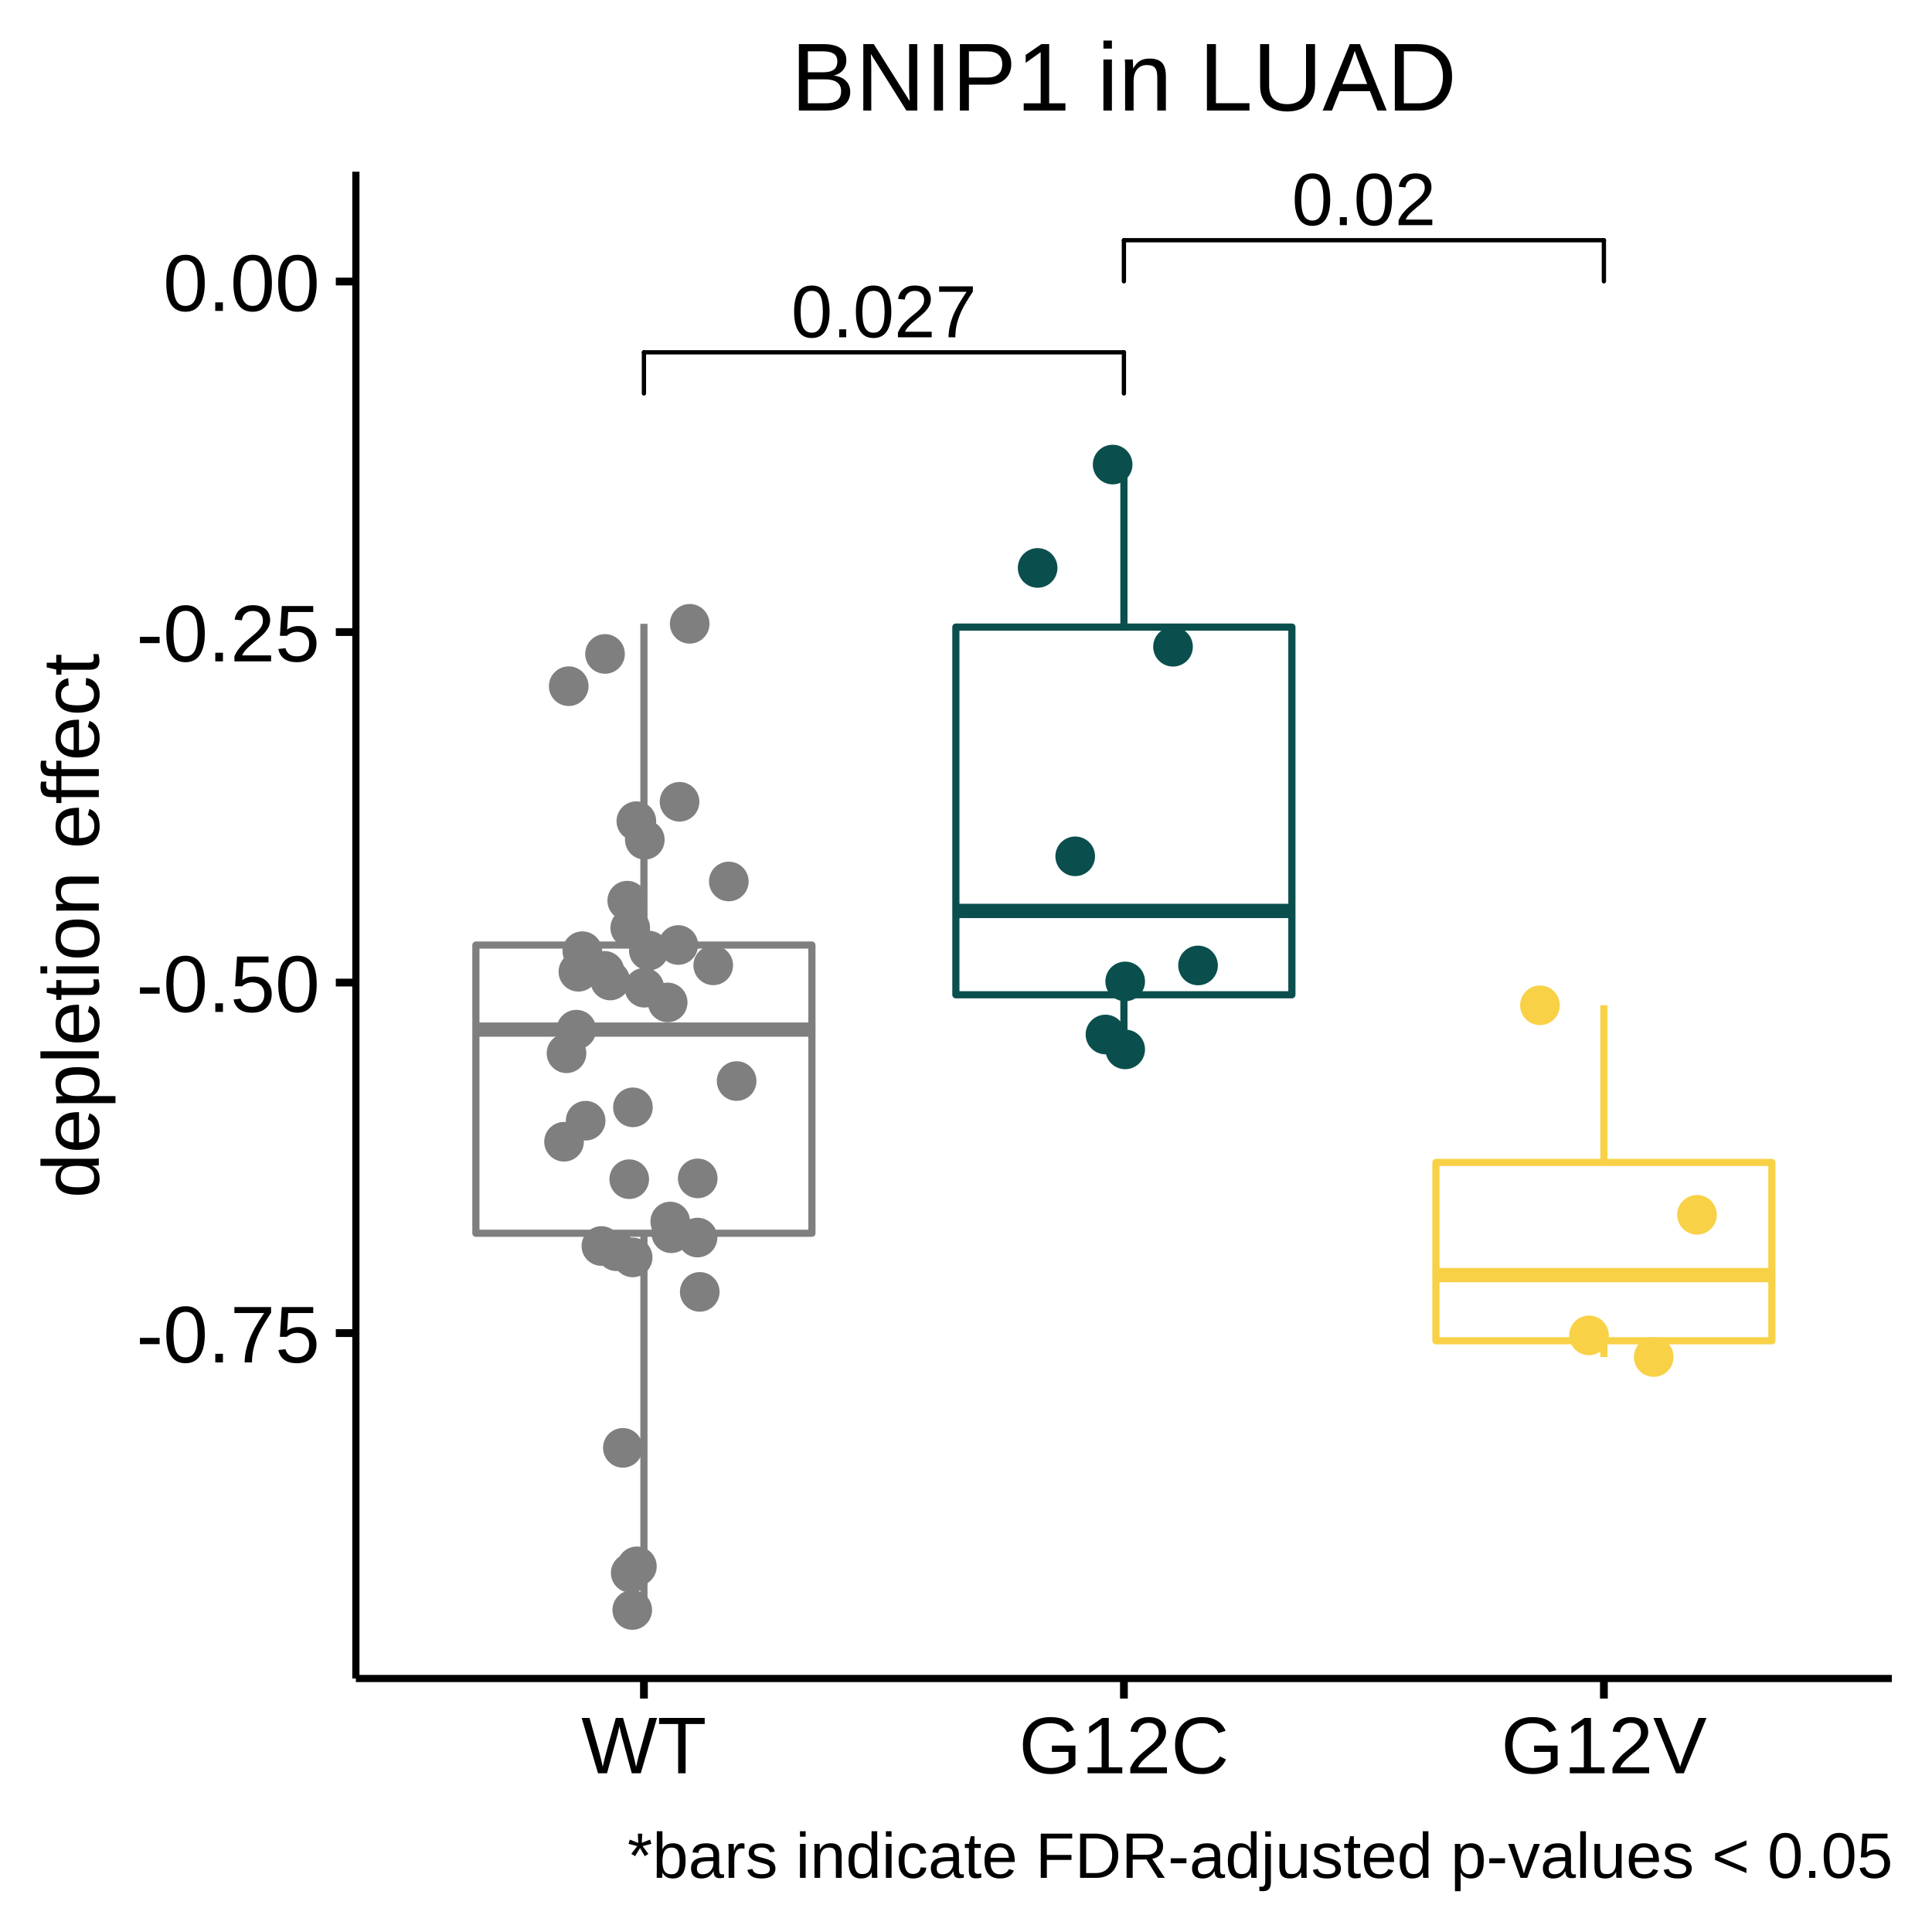
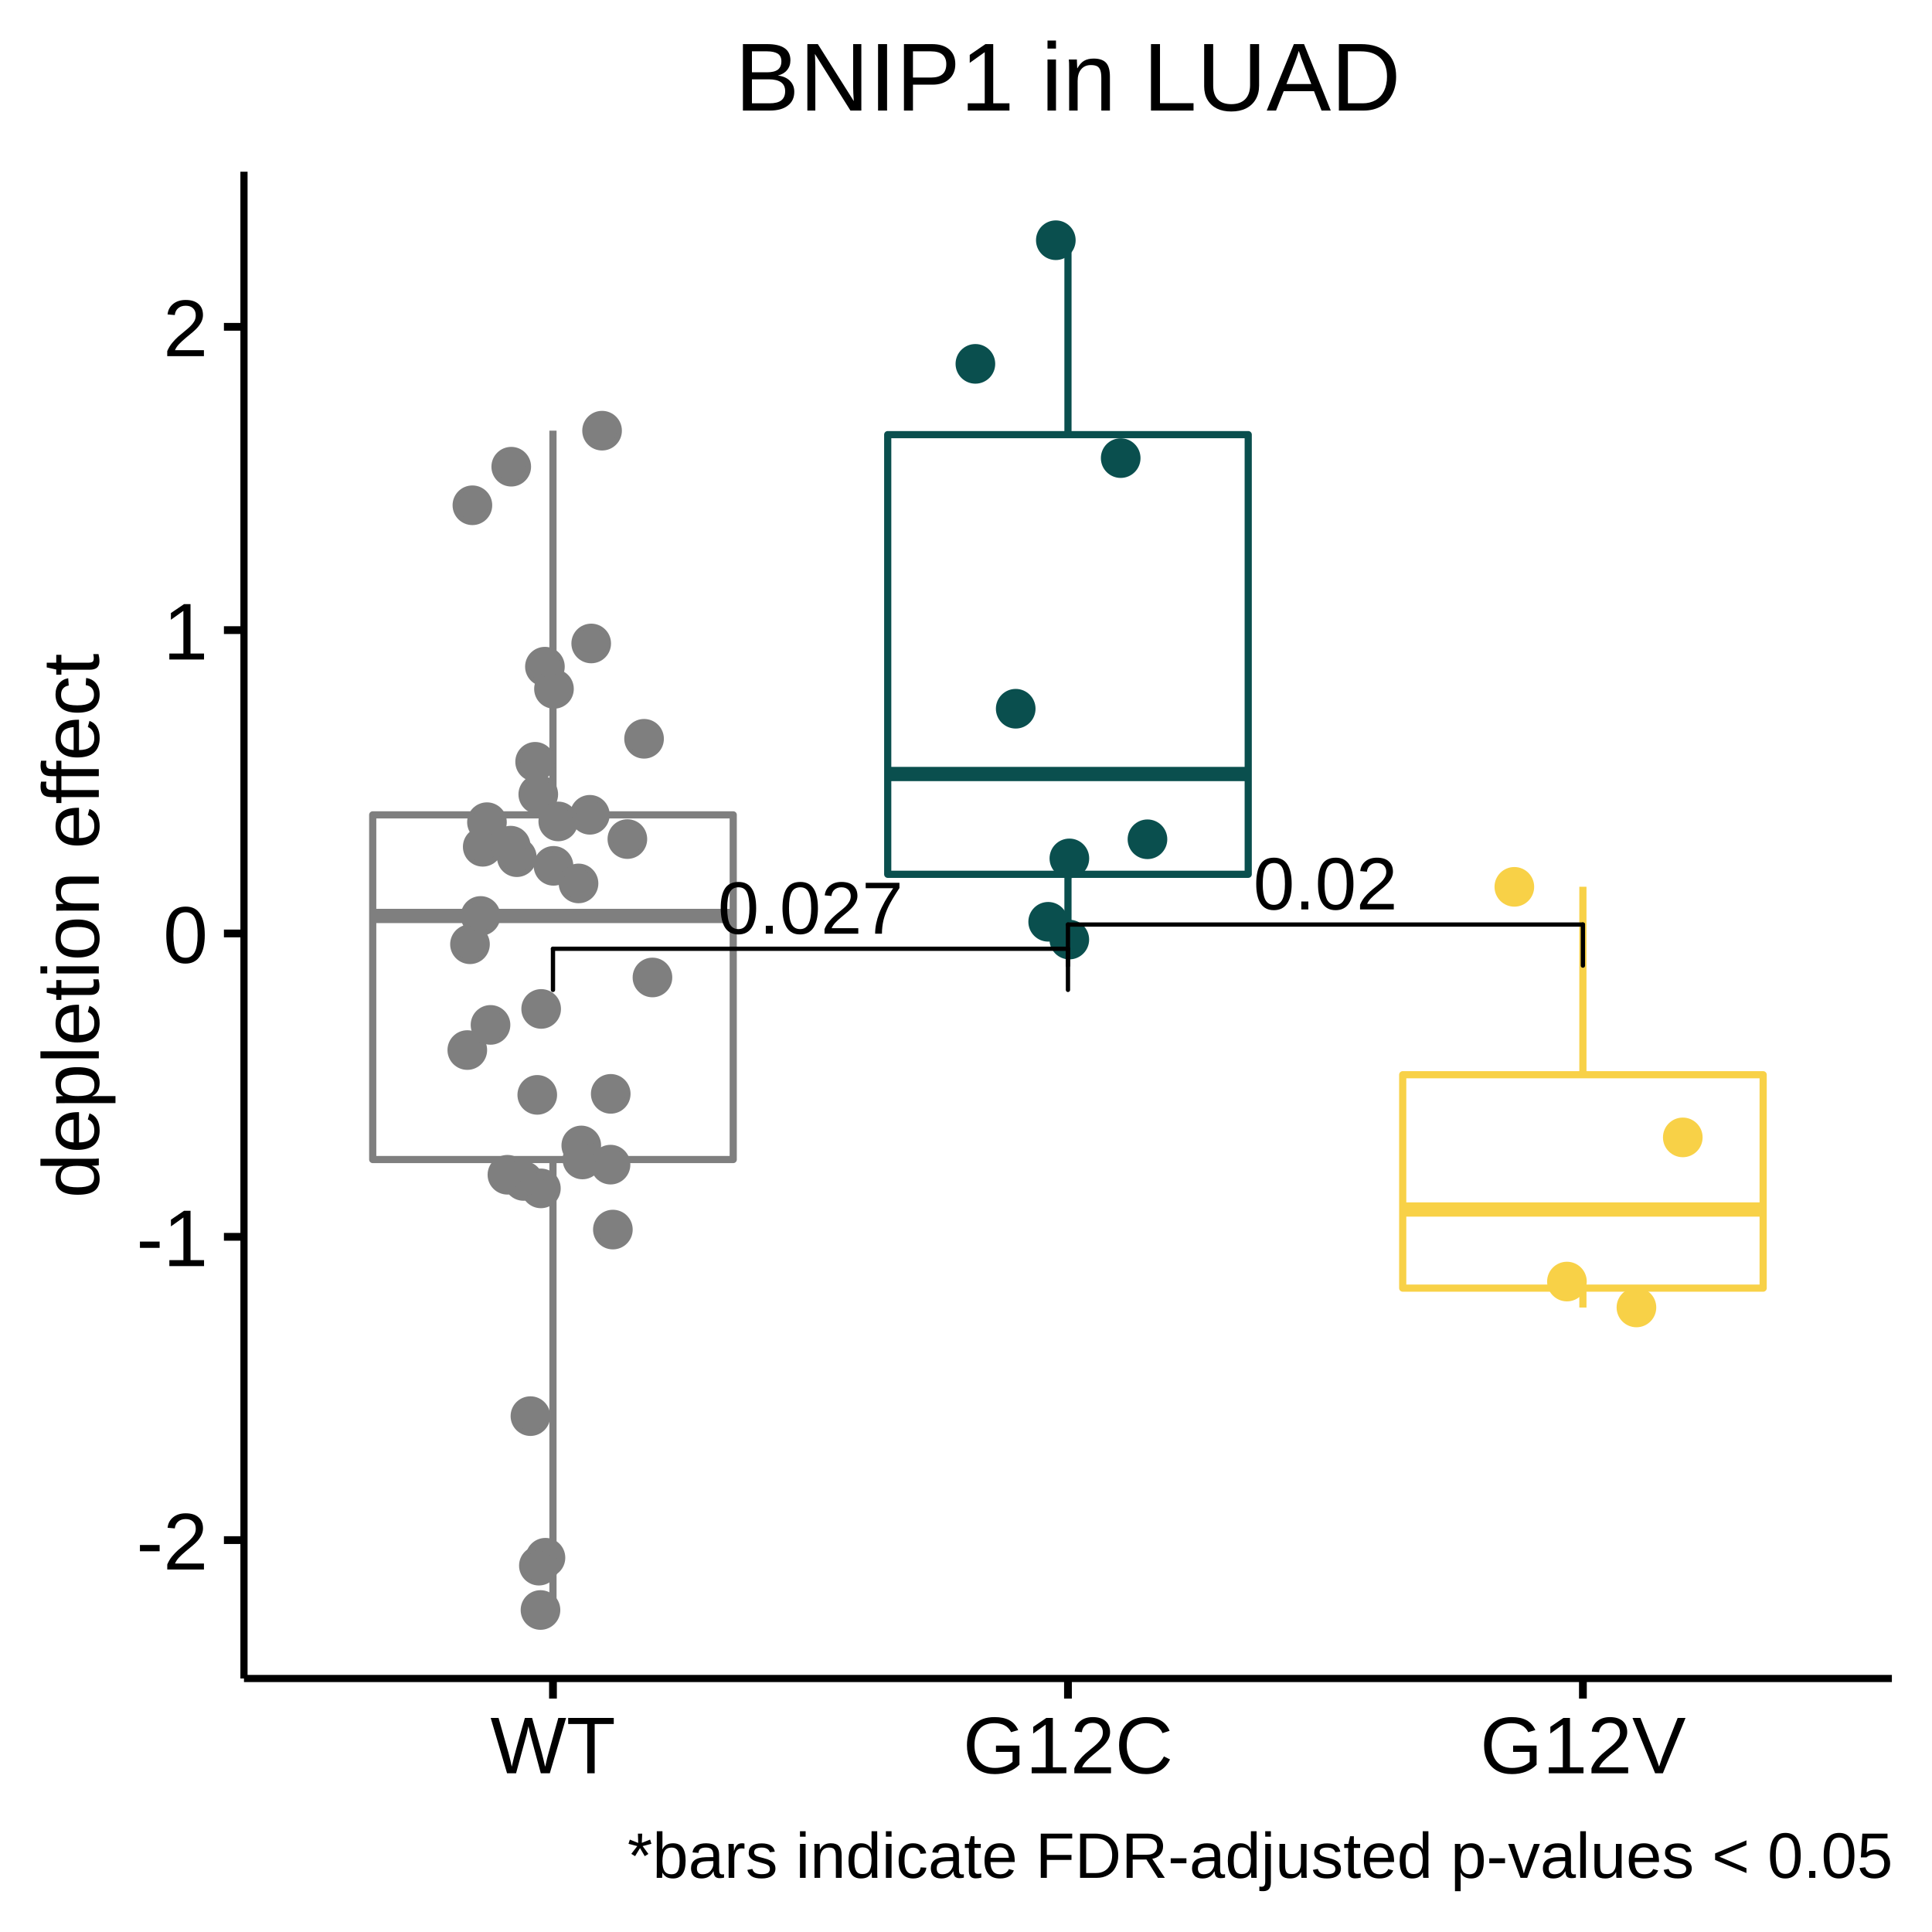
<svg xmlns="http://www.w3.org/2000/svg" viewBox="0 0 288.00 288.00">
  <defs>
    <style type="text/css">
    line, polyline, polygon, path, rect, circle {
      fill: none;
      stroke: #000000;
      stroke-linecap: round;
      stroke-linejoin: round;
      stroke-miterlimit: 10.00;
    }
  </style>
  </defs>
  <rect width="100%" height="100%" style="stroke: none; fill: #FFFFFF;" />
  <rect x="0.00" y="0.00" width="288.00" height="288.00" style="stroke-width: 1.16; stroke: #FFFFFF; fill: #FFFFFF;" />
  <defs>
-     <clipPath id="cpNTMuMDV8MjgyLjAyfDI1MC4yMXwyNS42MA==">
-       <rect x="53.05" y="25.60" width="228.97" height="224.62" />
+     <clipPath id="cpMzYuMzd8MjgyLjAyfDI1MC4yMXwyNS42MA==">
+       <rect x="36.37" y="25.60" width="245.65" height="224.62" />
    </clipPath>
  </defs>
-   <rect x="53.05" y="25.60" width="228.97" height="224.62" style="stroke-width: 1.16; stroke: none; fill: #FFFFFF;" clip-path="url(#cpNTMuMDV8MjgyLjAyfDI1MC4yMXwyNS42MA==)" />
-   <line x1="95.99" y1="140.88" x2="95.99" y2="92.99" style="stroke-width: 1.07; stroke: #7F7F7F; stroke-linecap: butt;" clip-path="url(#cpNTMuMDV8MjgyLjAyfDI1MC4yMXwyNS42MA==)" />
-   <line x1="95.99" y1="183.84" x2="95.99" y2="240.00" style="stroke-width: 1.07; stroke: #7F7F7F; stroke-linecap: butt;" clip-path="url(#cpNTMuMDV8MjgyLjAyfDI1MC4yMXwyNS42MA==)" />
-   <polygon points="70.94,140.88 70.94,183.84 121.03,183.84 121.03,140.88 70.94,140.88 " style="stroke-width: 1.07; stroke: #7F7F7F; fill: #FFFFFF;" clip-path="url(#cpNTMuMDV8MjgyLjAyfDI1MC4yMXwyNS42MA==)" />
-   <line x1="70.94" y1="153.48" x2="121.03" y2="153.48" style="stroke-width: 2.13; stroke: #7F7F7F; stroke-linecap: butt;" clip-path="url(#cpNTMuMDV8MjgyLjAyfDI1MC4yMXwyNS42MA==)" />
-   <line x1="167.54" y1="93.48" x2="167.54" y2="69.24" style="stroke-width: 1.07; stroke: #0A4F4E; stroke-linecap: butt;" clip-path="url(#cpNTMuMDV8MjgyLjAyfDI1MC4yMXwyNS42MA==)" />
-   <line x1="167.54" y1="148.29" x2="167.54" y2="156.44" style="stroke-width: 1.07; stroke: #0A4F4E; stroke-linecap: butt;" clip-path="url(#cpNTMuMDV8MjgyLjAyfDI1MC4yMXwyNS42MA==)" />
-   <polygon points="142.49,93.48 142.49,148.29 192.58,148.29 192.58,93.48 142.49,93.48 " style="stroke-width: 1.07; stroke: #0A4F4E; fill: #FFFFFF;" clip-path="url(#cpNTMuMDV8MjgyLjAyfDI1MC4yMXwyNS42MA==)" />
-   <line x1="142.49" y1="135.79" x2="192.58" y2="135.79" style="stroke-width: 2.13; stroke: #0A4F4E; stroke-linecap: butt;" clip-path="url(#cpNTMuMDV8MjgyLjAyfDI1MC4yMXwyNS42MA==)" />
-   <line x1="239.09" y1="173.28" x2="239.09" y2="149.85" style="stroke-width: 1.07; stroke: #F8D147; stroke-linecap: butt;" clip-path="url(#cpNTMuMDV8MjgyLjAyfDI1MC4yMXwyNS42MA==)" />
-   <line x1="239.09" y1="199.87" x2="239.09" y2="202.29" style="stroke-width: 1.07; stroke: #F8D147; stroke-linecap: butt;" clip-path="url(#cpNTMuMDV8MjgyLjAyfDI1MC4yMXwyNS42MA==)" />
-   <polygon points="214.05,173.28 214.05,199.87 264.13,199.87 264.13,173.28 214.05,173.28 " style="stroke-width: 1.07; stroke: #F8D147; fill: #FFFFFF;" clip-path="url(#cpNTMuMDV8MjgyLjAyfDI1MC4yMXwyNS42MA==)" />
-   <line x1="214.05" y1="190.08" x2="264.13" y2="190.08" style="stroke-width: 2.13; stroke: #F8D147; stroke-linecap: butt;" clip-path="url(#cpNTMuMDV8MjgyLjAyfDI1MC4yMXwyNS42MA==)" />
-   <circle cx="94.31" cy="187.44" r="1.95pt" style="stroke-width: 0.71; stroke: #7F7F7F; fill: #7F7F7F;" clip-path="url(#cpNTMuMDV8MjgyLjAyfDI1MC4yMXwyNS42MA==)" />
-   <circle cx="96.05" cy="147.24" r="1.95pt" style="stroke-width: 0.71; stroke: #7F7F7F; fill: #7F7F7F;" clip-path="url(#cpNTMuMDV8MjgyLjAyfDI1MC4yMXwyNS42MA==)" />
-   <circle cx="104.31" cy="192.58" r="1.95pt" style="stroke-width: 0.71; stroke: #7F7F7F; fill: #7F7F7F;" clip-path="url(#cpNTMuMDV8MjgyLjAyfDI1MC4yMXwyNS42MA==)" />
-   <circle cx="229.56" cy="149.86" r="1.95pt" style="stroke-width: 0.71; stroke: #F8D147; fill: #F8D147;" clip-path="url(#cpNTMuMDV8MjgyLjAyfDI1MC4yMXwyNS42MA==)" />
-   <circle cx="101.11" cy="140.87" r="1.95pt" style="stroke-width: 0.71; stroke: #7F7F7F; fill: #7F7F7F;" clip-path="url(#cpNTMuMDV8MjgyLjAyfDI1MC4yMXwyNS42MA==)" />
-   <circle cx="167.73" cy="146.30" r="1.95pt" style="stroke-width: 0.71; stroke: #0A4F4E; fill: #0A4F4E;" clip-path="url(#cpNTMuMDV8MjgyLjAyfDI1MC4yMXwyNS42MA==)" />
-   <circle cx="92.85" cy="215.83" r="1.95pt" style="stroke-width: 0.71; stroke: #7F7F7F; fill: #7F7F7F;" clip-path="url(#cpNTMuMDV8MjgyLjAyfDI1MC4yMXwyNS42MA==)" />
-   <circle cx="99.91" cy="182.09" r="1.95pt" style="stroke-width: 0.71; stroke: #7F7F7F; fill: #7F7F7F;" clip-path="url(#cpNTMuMDV8MjgyLjAyfDI1MC4yMXwyNS42MA==)" />
-   <circle cx="100.07" cy="183.84" r="1.95pt" style="stroke-width: 0.71; stroke: #7F7F7F; fill: #7F7F7F;" clip-path="url(#cpNTMuMDV8MjgyLjAyfDI1MC4yMXwyNS42MA==)" />
-   <circle cx="84.08" cy="170.20" r="1.95pt" style="stroke-width: 0.71; stroke: #7F7F7F; fill: #7F7F7F;" clip-path="url(#cpNTMuMDV8MjgyLjAyfDI1MC4yMXwyNS42MA==)" />
-   <circle cx="103.98" cy="184.48" r="1.95pt" style="stroke-width: 0.71; stroke: #7F7F7F; fill: #7F7F7F;" clip-path="url(#cpNTMuMDV8MjgyLjAyfDI1MC4yMXwyNS42MA==)" />
-   <circle cx="154.68" cy="84.66" r="1.95pt" style="stroke-width: 0.71; stroke: #0A4F4E; fill: #0A4F4E;" clip-path="url(#cpNTMuMDV8MjgyLjAyfDI1MC4yMXwyNS42MA==)" />
-   <circle cx="106.32" cy="143.90" r="1.95pt" style="stroke-width: 0.71; stroke: #7F7F7F; fill: #7F7F7F;" clip-path="url(#cpNTMuMDV8MjgyLjAyfDI1MC4yMXwyNS42MA==)" />
-   <circle cx="99.53" cy="149.43" r="1.95pt" style="stroke-width: 0.71; stroke: #7F7F7F; fill: #7F7F7F;" clip-path="url(#cpNTMuMDV8MjgyLjAyfDI1MC4yMXwyNS42MA==)" />
-   <circle cx="109.81" cy="161.15" r="1.95pt" style="stroke-width: 0.71; stroke: #7F7F7F; fill: #7F7F7F;" clip-path="url(#cpNTMuMDV8MjgyLjAyfDI1MC4yMXwyNS42MA==)" />
-   <circle cx="160.28" cy="127.65" r="1.95pt" style="stroke-width: 0.71; stroke: #0A4F4E; fill: #0A4F4E;" clip-path="url(#cpNTMuMDV8MjgyLjAyfDI1MC4yMXwyNS42MA==)" />
-   <circle cx="178.59" cy="143.92" r="1.95pt" style="stroke-width: 0.71; stroke: #0A4F4E; fill: #0A4F4E;" clip-path="url(#cpNTMuMDV8MjgyLjAyfDI1MC4yMXwyNS42MA==)" />
-   <circle cx="167.73" cy="156.43" r="1.95pt" style="stroke-width: 0.71; stroke: #0A4F4E; fill: #0A4F4E;" clip-path="url(#cpNTMuMDV8MjgyLjAyfDI1MC4yMXwyNS42MA==)" />
-   <circle cx="93.80" cy="175.78" r="1.95pt" style="stroke-width: 0.71; stroke: #7F7F7F; fill: #7F7F7F;" clip-path="url(#cpNTMuMDV8MjgyLjAyfDI1MC4yMXwyNS42MA==)" />
-   <circle cx="102.81" cy="92.99" r="1.95pt" style="stroke-width: 0.71; stroke: #7F7F7F; fill: #7F7F7F;" clip-path="url(#cpNTMuMDV8MjgyLjAyfDI1MC4yMXwyNS42MA==)" />
-   <circle cx="94.86" cy="122.41" r="1.95pt" style="stroke-width: 0.71; stroke: #7F7F7F; fill: #7F7F7F;" clip-path="url(#cpNTMuMDV8MjgyLjAyfDI1MC4yMXwyNS42MA==)" />
-   <circle cx="246.52" cy="202.29" r="1.95pt" style="stroke-width: 0.71; stroke: #F8D147; fill: #F8D147;" clip-path="url(#cpNTMuMDV8MjgyLjAyfDI1MC4yMXwyNS42MA==)" />
-   <circle cx="86.81" cy="141.79" r="1.95pt" style="stroke-width: 0.71; stroke: #7F7F7F; fill: #7F7F7F;" clip-path="url(#cpNTMuMDV8MjgyLjAyfDI1MC4yMXwyNS42MA==)" />
-   <circle cx="252.97" cy="181.09" r="1.95pt" style="stroke-width: 0.71; stroke: #F8D147; fill: #F8D147;" clip-path="url(#cpNTMuMDV8MjgyLjAyfDI1MC4yMXwyNS42MA==)" />
-   <circle cx="236.87" cy="199.06" r="1.95pt" style="stroke-width: 0.71; stroke: #F8D147; fill: #F8D147;" clip-path="url(#cpNTMuMDV8MjgyLjAyfDI1MC4yMXwyNS42MA==)" />
-   <circle cx="108.64" cy="131.40" r="1.95pt" style="stroke-width: 0.71; stroke: #7F7F7F; fill: #7F7F7F;" clip-path="url(#cpNTMuMDV8MjgyLjAyfDI1MC4yMXwyNS42MA==)" />
-   <circle cx="165.86" cy="69.25" r="1.95pt" style="stroke-width: 0.71; stroke: #0A4F4E; fill: #0A4F4E;" clip-path="url(#cpNTMuMDV8MjgyLjAyfDI1MC4yMXwyNS42MA==)" />
-   <circle cx="94.25" cy="240.00" r="1.95pt" style="stroke-width: 0.71; stroke: #7F7F7F; fill: #7F7F7F;" clip-path="url(#cpNTMuMDV8MjgyLjAyfDI1MC4yMXwyNS42MA==)" />
-   <circle cx="90.96" cy="146.16" r="1.95pt" style="stroke-width: 0.71; stroke: #7F7F7F; fill: #7F7F7F;" clip-path="url(#cpNTMuMDV8MjgyLjAyfDI1MC4yMXwyNS42MA==)" />
-   <circle cx="93.95" cy="138.32" r="1.95pt" style="stroke-width: 0.71; stroke: #7F7F7F; fill: #7F7F7F;" clip-path="url(#cpNTMuMDV8MjgyLjAyfDI1MC4yMXwyNS42MA==)" />
-   <circle cx="96.12" cy="125.18" r="1.95pt" style="stroke-width: 0.71; stroke: #7F7F7F; fill: #7F7F7F;" clip-path="url(#cpNTMuMDV8MjgyLjAyfDI1MC4yMXwyNS42MA==)" />
-   <circle cx="87.30" cy="167.06" r="1.95pt" style="stroke-width: 0.71; stroke: #7F7F7F; fill: #7F7F7F;" clip-path="url(#cpNTMuMDV8MjgyLjAyfDI1MC4yMXwyNS42MA==)" />
-   <circle cx="96.72" cy="141.70" r="1.95pt" style="stroke-width: 0.71; stroke: #7F7F7F; fill: #7F7F7F;" clip-path="url(#cpNTMuMDV8MjgyLjAyfDI1MC4yMXwyNS42MA==)" />
-   <circle cx="84.78" cy="102.29" r="1.95pt" style="stroke-width: 0.71; stroke: #7F7F7F; fill: #7F7F7F;" clip-path="url(#cpNTMuMDV8MjgyLjAyfDI1MC4yMXwyNS42MA==)" />
-   <circle cx="86.22" cy="144.86" r="1.95pt" style="stroke-width: 0.71; stroke: #7F7F7F; fill: #7F7F7F;" clip-path="url(#cpNTMuMDV8MjgyLjAyfDI1MC4yMXwyNS42MA==)" />
-   <circle cx="90.10" cy="144.72" r="1.95pt" style="stroke-width: 0.71; stroke: #7F7F7F; fill: #7F7F7F;" clip-path="url(#cpNTMuMDV8MjgyLjAyfDI1MC4yMXwyNS42MA==)" />
-   <circle cx="94.94" cy="233.49" r="1.95pt" style="stroke-width: 0.71; stroke: #7F7F7F; fill: #7F7F7F;" clip-path="url(#cpNTMuMDV8MjgyLjAyfDI1MC4yMXwyNS42MA==)" />
-   <circle cx="84.45" cy="157.01" r="1.95pt" style="stroke-width: 0.71; stroke: #7F7F7F; fill: #7F7F7F;" clip-path="url(#cpNTMuMDV8MjgyLjAyfDI1MC4yMXwyNS42MA==)" />
-   <circle cx="94.02" cy="234.47" r="1.95pt" style="stroke-width: 0.71; stroke: #7F7F7F; fill: #7F7F7F;" clip-path="url(#cpNTMuMDV8MjgyLjAyfDI1MC4yMXwyNS42MA==)" />
-   <circle cx="93.50" cy="134.26" r="1.95pt" style="stroke-width: 0.71; stroke: #7F7F7F; fill: #7F7F7F;" clip-path="url(#cpNTMuMDV8MjgyLjAyfDI1MC4yMXwyNS42MA==)" />
-   <circle cx="164.79" cy="154.21" r="1.95pt" style="stroke-width: 0.71; stroke: #0A4F4E; fill: #0A4F4E;" clip-path="url(#cpNTMuMDV8MjgyLjAyfDI1MC4yMXwyNS42MA==)" />
-   <circle cx="90.19" cy="97.48" r="1.95pt" style="stroke-width: 0.71; stroke: #7F7F7F; fill: #7F7F7F;" clip-path="url(#cpNTMuMDV8MjgyLjAyfDI1MC4yMXwyNS42MA==)" />
-   <circle cx="104.01" cy="175.66" r="1.95pt" style="stroke-width: 0.71; stroke: #7F7F7F; fill: #7F7F7F;" clip-path="url(#cpNTMuMDV8MjgyLjAyfDI1MC4yMXwyNS42MA==)" />
-   <circle cx="91.89" cy="186.52" r="1.95pt" style="stroke-width: 0.71; stroke: #7F7F7F; fill: #7F7F7F;" clip-path="url(#cpNTMuMDV8MjgyLjAyfDI1MC4yMXwyNS42MA==)" />
-   <circle cx="174.86" cy="96.41" r="1.95pt" style="stroke-width: 0.71; stroke: #0A4F4E; fill: #0A4F4E;" clip-path="url(#cpNTMuMDV8MjgyLjAyfDI1MC4yMXwyNS42MA==)" />
-   <circle cx="101.30" cy="119.52" r="1.95pt" style="stroke-width: 0.71; stroke: #7F7F7F; fill: #7F7F7F;" clip-path="url(#cpNTMuMDV8MjgyLjAyfDI1MC4yMXwyNS42MA==)" />
-   <circle cx="85.92" cy="153.49" r="1.95pt" style="stroke-width: 0.71; stroke: #7F7F7F; fill: #7F7F7F;" clip-path="url(#cpNTMuMDV8MjgyLjAyfDI1MC4yMXwyNS42MA==)" />
-   <circle cx="89.65" cy="185.74" r="1.95pt" style="stroke-width: 0.71; stroke: #7F7F7F; fill: #7F7F7F;" clip-path="url(#cpNTMuMDV8MjgyLjAyfDI1MC4yMXwyNS42MA==)" />
-   <circle cx="94.35" cy="165.07" r="1.95pt" style="stroke-width: 0.71; stroke: #7F7F7F; fill: #7F7F7F;" clip-path="url(#cpNTMuMDV8MjgyLjAyfDI1MC4yMXwyNS42MA==)" />
-   <g clip-path="url(#cpNTMuMDV8MjgyLjAyfDI1MC4yMXwyNS42MA==)">
-     <text x="117.94" y="50.28" style="font-size: 11.04px; font-family: Arial;" textLength="27.64px" lengthAdjust="spacingAndGlyphs">0.027</text>
+   <rect x="36.37" y="25.60" width="245.65" height="224.62" style="stroke-width: 1.16; stroke: none; fill: #FFFFFF;" clip-path="url(#cpMzYuMzd8MjgyLjAyfDI1MC4yMXwyNS42MA==)" />
+   <line x1="82.43" y1="121.47" x2="82.43" y2="64.20" style="stroke-width: 1.07; stroke: #7F7F7F; stroke-linecap: butt;" clip-path="url(#cpMzYuMzd8MjgyLjAyfDI1MC4yMXwyNS42MA==)" />
+   <line x1="82.43" y1="172.85" x2="82.43" y2="239.99" style="stroke-width: 1.07; stroke: #7F7F7F; stroke-linecap: butt;" clip-path="url(#cpMzYuMzd8MjgyLjAyfDI1MC4yMXwyNS42MA==)" />
+   <polygon points="55.56,121.47 55.56,172.85 109.30,172.85 109.30,121.47 55.56,121.47 " style="stroke-width: 1.07; stroke: #7F7F7F; fill: #FFFFFF;" clip-path="url(#cpMzYuMzd8MjgyLjAyfDI1MC4yMXwyNS42MA==)" />
+   <line x1="55.56" y1="136.54" x2="109.30" y2="136.54" style="stroke-width: 2.13; stroke: #7F7F7F; stroke-linecap: butt;" clip-path="url(#cpMzYuMzd8MjgyLjAyfDI1MC4yMXwyNS42MA==)" />
+   <line x1="159.20" y1="64.79" x2="159.20" y2="35.81" style="stroke-width: 1.07; stroke: #0A4F4E; stroke-linecap: butt;" clip-path="url(#cpMzYuMzd8MjgyLjAyfDI1MC4yMXwyNS42MA==)" />
+   <line x1="159.20" y1="130.33" x2="159.20" y2="140.07" style="stroke-width: 1.07; stroke: #0A4F4E; stroke-linecap: butt;" clip-path="url(#cpMzYuMzd8MjgyLjAyfDI1MC4yMXwyNS42MA==)" />
+   <polygon points="132.33,64.79 132.33,130.33 186.07,130.33 186.07,64.79 132.33,64.79 " style="stroke-width: 1.07; stroke: #0A4F4E; fill: #FFFFFF;" clip-path="url(#cpMzYuMzd8MjgyLjAyfDI1MC4yMXwyNS42MA==)" />
+   <line x1="132.33" y1="115.38" x2="186.07" y2="115.38" style="stroke-width: 2.13; stroke: #0A4F4E; stroke-linecap: butt;" clip-path="url(#cpMzYuMzd8MjgyLjAyfDI1MC4yMXwyNS42MA==)" />
+   <line x1="235.96" y1="160.21" x2="235.96" y2="132.19" style="stroke-width: 1.07; stroke: #F8D147; stroke-linecap: butt;" clip-path="url(#cpMzYuMzd8MjgyLjAyfDI1MC4yMXwyNS42MA==)" />
+   <line x1="235.96" y1="192.02" x2="235.96" y2="194.91" style="stroke-width: 1.07; stroke: #F8D147; stroke-linecap: butt;" clip-path="url(#cpMzYuMzd8MjgyLjAyfDI1MC4yMXwyNS42MA==)" />
+   <polygon points="209.10,160.21 209.10,192.02 262.83,192.02 262.83,160.21 209.10,160.21 " style="stroke-width: 1.07; stroke: #F8D147; fill: #FFFFFF;" clip-path="url(#cpMzYuMzd8MjgyLjAyfDI1MC4yMXwyNS42MA==)" />
+   <line x1="209.10" y1="180.30" x2="262.83" y2="180.30" style="stroke-width: 2.13; stroke: #F8D147; stroke-linecap: butt;" clip-path="url(#cpMzYuMzd8MjgyLjAyfDI1MC4yMXwyNS42MA==)" />
+   <circle cx="80.63" cy="177.15" r="1.95pt" style="stroke-width: 0.71; stroke: #7F7F7F; fill: #7F7F7F;" clip-path="url(#cpMzYuMzd8MjgyLjAyfDI1MC4yMXwyNS42MA==)" />
+   <circle cx="82.51" cy="129.07" r="1.95pt" style="stroke-width: 0.71; stroke: #7F7F7F; fill: #7F7F7F;" clip-path="url(#cpMzYuMzd8MjgyLjAyfDI1MC4yMXwyNS42MA==)" />
+   <circle cx="91.36" cy="183.29" r="1.95pt" style="stroke-width: 0.71; stroke: #7F7F7F; fill: #7F7F7F;" clip-path="url(#cpMzYuMzd8MjgyLjAyfDI1MC4yMXwyNS42MA==)" />
+   <circle cx="225.74" cy="132.20" r="1.95pt" style="stroke-width: 0.71; stroke: #F8D147; fill: #F8D147;" clip-path="url(#cpMzYuMzd8MjgyLjAyfDI1MC4yMXwyNS42MA==)" />
+   <circle cx="87.93" cy="121.46" r="1.95pt" style="stroke-width: 0.71; stroke: #7F7F7F; fill: #7F7F7F;" clip-path="url(#cpMzYuMzd8MjgyLjAyfDI1MC4yMXwyNS42MA==)" />
+   <circle cx="159.41" cy="127.96" r="1.95pt" style="stroke-width: 0.71; stroke: #0A4F4E; fill: #0A4F4E;" clip-path="url(#cpMzYuMzd8MjgyLjAyfDI1MC4yMXwyNS42MA==)" />
+   <circle cx="79.07" cy="211.10" r="1.95pt" style="stroke-width: 0.71; stroke: #7F7F7F; fill: #7F7F7F;" clip-path="url(#cpMzYuMzd8MjgyLjAyfDI1MC4yMXwyNS42MA==)" />
+   <circle cx="86.65" cy="170.75" r="1.95pt" style="stroke-width: 0.71; stroke: #7F7F7F; fill: #7F7F7F;" clip-path="url(#cpMzYuMzd8MjgyLjAyfDI1MC4yMXwyNS42MA==)" />
+   <circle cx="86.82" cy="172.84" r="1.95pt" style="stroke-width: 0.71; stroke: #7F7F7F; fill: #7F7F7F;" clip-path="url(#cpMzYuMzd8MjgyLjAyfDI1MC4yMXwyNS42MA==)" />
+   <circle cx="69.66" cy="156.53" r="1.95pt" style="stroke-width: 0.71; stroke: #7F7F7F; fill: #7F7F7F;" clip-path="url(#cpMzYuMzd8MjgyLjAyfDI1MC4yMXwyNS42MA==)" />
+   <circle cx="91.01" cy="173.61" r="1.95pt" style="stroke-width: 0.71; stroke: #7F7F7F; fill: #7F7F7F;" clip-path="url(#cpMzYuMzd8MjgyLjAyfDI1MC4yMXwyNS42MA==)" />
+   <circle cx="145.40" cy="54.24" r="1.95pt" style="stroke-width: 0.71; stroke: #0A4F4E; fill: #0A4F4E;" clip-path="url(#cpMzYuMzd8MjgyLjAyfDI1MC4yMXwyNS42MA==)" />
+   <circle cx="93.52" cy="125.08" r="1.95pt" style="stroke-width: 0.71; stroke: #7F7F7F; fill: #7F7F7F;" clip-path="url(#cpMzYuMzd8MjgyLjAyfDI1MC4yMXwyNS42MA==)" />
+   <circle cx="86.24" cy="131.69" r="1.95pt" style="stroke-width: 0.71; stroke: #7F7F7F; fill: #7F7F7F;" clip-path="url(#cpMzYuMzd8MjgyLjAyfDI1MC4yMXwyNS42MA==)" />
+   <circle cx="97.26" cy="145.71" r="1.95pt" style="stroke-width: 0.71; stroke: #7F7F7F; fill: #7F7F7F;" clip-path="url(#cpMzYuMzd8MjgyLjAyfDI1MC4yMXwyNS42MA==)" />
+   <circle cx="151.41" cy="105.65" r="1.95pt" style="stroke-width: 0.71; stroke: #0A4F4E; fill: #0A4F4E;" clip-path="url(#cpMzYuMzd8MjgyLjAyfDI1MC4yMXwyNS42MA==)" />
+   <circle cx="171.05" cy="125.11" r="1.95pt" style="stroke-width: 0.71; stroke: #0A4F4E; fill: #0A4F4E;" clip-path="url(#cpMzYuMzd8MjgyLjAyfDI1MC4yMXwyNS42MA==)" />
+   <circle cx="159.40" cy="140.06" r="1.95pt" style="stroke-width: 0.71; stroke: #0A4F4E; fill: #0A4F4E;" clip-path="url(#cpMzYuMzd8MjgyLjAyfDI1MC4yMXwyNS42MA==)" />
+   <circle cx="80.09" cy="163.21" r="1.95pt" style="stroke-width: 0.71; stroke: #7F7F7F; fill: #7F7F7F;" clip-path="url(#cpMzYuMzd8MjgyLjAyfDI1MC4yMXwyNS42MA==)" />
+   <circle cx="89.75" cy="64.20" r="1.95pt" style="stroke-width: 0.71; stroke: #7F7F7F; fill: #7F7F7F;" clip-path="url(#cpMzYuMzd8MjgyLjAyfDI1MC4yMXwyNS42MA==)" />
+   <circle cx="81.23" cy="99.38" r="1.95pt" style="stroke-width: 0.71; stroke: #7F7F7F; fill: #7F7F7F;" clip-path="url(#cpMzYuMzd8MjgyLjAyfDI1MC4yMXwyNS42MA==)" />
+   <circle cx="243.94" cy="194.90" r="1.95pt" style="stroke-width: 0.71; stroke: #F8D147; fill: #F8D147;" clip-path="url(#cpMzYuMzd8MjgyLjAyfDI1MC4yMXwyNS42MA==)" />
+   <circle cx="72.59" cy="122.56" r="1.95pt" style="stroke-width: 0.71; stroke: #7F7F7F; fill: #7F7F7F;" clip-path="url(#cpMzYuMzd8MjgyLjAyfDI1MC4yMXwyNS42MA==)" />
+   <circle cx="250.85" cy="169.55" r="1.95pt" style="stroke-width: 0.71; stroke: #F8D147; fill: #F8D147;" clip-path="url(#cpMzYuMzd8MjgyLjAyfDI1MC4yMXwyNS42MA==)" />
+   <circle cx="233.58" cy="191.04" r="1.95pt" style="stroke-width: 0.71; stroke: #F8D147; fill: #F8D147;" clip-path="url(#cpMzYuMzd8MjgyLjAyfDI1MC4yMXwyNS42MA==)" />
+   <circle cx="96.01" cy="110.13" r="1.95pt" style="stroke-width: 0.71; stroke: #7F7F7F; fill: #7F7F7F;" clip-path="url(#cpMzYuMzd8MjgyLjAyfDI1MC4yMXwyNS42MA==)" />
+   <circle cx="157.39" cy="35.81" r="1.95pt" style="stroke-width: 0.71; stroke: #0A4F4E; fill: #0A4F4E;" clip-path="url(#cpMzYuMzd8MjgyLjAyfDI1MC4yMXwyNS42MA==)" />
+   <circle cx="80.57" cy="240.00" r="1.95pt" style="stroke-width: 0.71; stroke: #7F7F7F; fill: #7F7F7F;" clip-path="url(#cpMzYuMzd8MjgyLjAyfDI1MC4yMXwyNS42MA==)" />
+   <circle cx="77.04" cy="127.78" r="1.95pt" style="stroke-width: 0.71; stroke: #7F7F7F; fill: #7F7F7F;" clip-path="url(#cpMzYuMzd8MjgyLjAyfDI1MC4yMXwyNS42MA==)" />
+   <circle cx="80.24" cy="118.41" r="1.95pt" style="stroke-width: 0.71; stroke: #7F7F7F; fill: #7F7F7F;" clip-path="url(#cpMzYuMzd8MjgyLjAyfDI1MC4yMXwyNS42MA==)" />
+   <circle cx="82.58" cy="102.69" r="1.95pt" style="stroke-width: 0.71; stroke: #7F7F7F; fill: #7F7F7F;" clip-path="url(#cpMzYuMzd8MjgyLjAyfDI1MC4yMXwyNS42MA==)" />
+   <circle cx="73.12" cy="152.78" r="1.95pt" style="stroke-width: 0.71; stroke: #7F7F7F; fill: #7F7F7F;" clip-path="url(#cpMzYuMzd8MjgyLjAyfDI1MC4yMXwyNS42MA==)" />
+   <circle cx="83.22" cy="122.45" r="1.95pt" style="stroke-width: 0.71; stroke: #7F7F7F; fill: #7F7F7F;" clip-path="url(#cpMzYuMzd8MjgyLjAyfDI1MC4yMXwyNS42MA==)" />
+   <circle cx="70.42" cy="75.32" r="1.95pt" style="stroke-width: 0.71; stroke: #7F7F7F; fill: #7F7F7F;" clip-path="url(#cpMzYuMzd8MjgyLjAyfDI1MC4yMXwyNS42MA==)" />
+   <circle cx="71.96" cy="126.23" r="1.95pt" style="stroke-width: 0.71; stroke: #7F7F7F; fill: #7F7F7F;" clip-path="url(#cpMzYuMzd8MjgyLjAyfDI1MC4yMXwyNS42MA==)" />
+   <circle cx="76.12" cy="126.06" r="1.95pt" style="stroke-width: 0.71; stroke: #7F7F7F; fill: #7F7F7F;" clip-path="url(#cpMzYuMzd8MjgyLjAyfDI1MC4yMXwyNS42MA==)" />
+   <circle cx="81.31" cy="232.21" r="1.95pt" style="stroke-width: 0.71; stroke: #7F7F7F; fill: #7F7F7F;" clip-path="url(#cpMzYuMzd8MjgyLjAyfDI1MC4yMXwyNS42MA==)" />
+   <circle cx="70.06" cy="140.76" r="1.95pt" style="stroke-width: 0.71; stroke: #7F7F7F; fill: #7F7F7F;" clip-path="url(#cpMzYuMzd8MjgyLjAyfDI1MC4yMXwyNS42MA==)" />
+   <circle cx="80.33" cy="233.39" r="1.95pt" style="stroke-width: 0.71; stroke: #7F7F7F; fill: #7F7F7F;" clip-path="url(#cpMzYuMzd8MjgyLjAyfDI1MC4yMXwyNS42MA==)" />
+   <circle cx="79.77" cy="113.56" r="1.95pt" style="stroke-width: 0.71; stroke: #7F7F7F; fill: #7F7F7F;" clip-path="url(#cpMzYuMzd8MjgyLjAyfDI1MC4yMXwyNS42MA==)" />
+   <circle cx="156.25" cy="137.41" r="1.95pt" style="stroke-width: 0.71; stroke: #0A4F4E; fill: #0A4F4E;" clip-path="url(#cpMzYuMzd8MjgyLjAyfDI1MC4yMXwyNS42MA==)" />
+   <circle cx="76.21" cy="69.57" r="1.95pt" style="stroke-width: 0.71; stroke: #7F7F7F; fill: #7F7F7F;" clip-path="url(#cpMzYuMzd8MjgyLjAyfDI1MC4yMXwyNS42MA==)" />
+   <circle cx="91.04" cy="163.06" r="1.95pt" style="stroke-width: 0.71; stroke: #7F7F7F; fill: #7F7F7F;" clip-path="url(#cpMzYuMzd8MjgyLjAyfDI1MC4yMXwyNS42MA==)" />
+   <circle cx="78.04" cy="176.04" r="1.95pt" style="stroke-width: 0.71; stroke: #7F7F7F; fill: #7F7F7F;" clip-path="url(#cpMzYuMzd8MjgyLjAyfDI1MC4yMXwyNS42MA==)" />
+   <circle cx="167.06" cy="68.29" r="1.95pt" style="stroke-width: 0.71; stroke: #0A4F4E; fill: #0A4F4E;" clip-path="url(#cpMzYuMzd8MjgyLjAyfDI1MC4yMXwyNS42MA==)" />
+   <circle cx="88.13" cy="95.92" r="1.95pt" style="stroke-width: 0.71; stroke: #7F7F7F; fill: #7F7F7F;" clip-path="url(#cpMzYuMzd8MjgyLjAyfDI1MC4yMXwyNS42MA==)" />
+   <circle cx="71.64" cy="136.54" r="1.95pt" style="stroke-width: 0.71; stroke: #7F7F7F; fill: #7F7F7F;" clip-path="url(#cpMzYuMzd8MjgyLjAyfDI1MC4yMXwyNS42MA==)" />
+   <circle cx="75.64" cy="175.12" r="1.95pt" style="stroke-width: 0.71; stroke: #7F7F7F; fill: #7F7F7F;" clip-path="url(#cpMzYuMzd8MjgyLjAyfDI1MC4yMXwyNS42MA==)" />
+   <circle cx="80.67" cy="150.40" r="1.95pt" style="stroke-width: 0.71; stroke: #7F7F7F; fill: #7F7F7F;" clip-path="url(#cpMzYuMzd8MjgyLjAyfDI1MC4yMXwyNS42MA==)" />
+   <g clip-path="url(#cpMzYuMzd8MjgyLjAyfDI1MC4yMXwyNS42MA==)">
+     <text x="107.00" y="139.19" style="font-size: 11.04px; font-family: Arial;" textLength="27.64px" lengthAdjust="spacingAndGlyphs">0.027</text>
  </g>
-   <line x1="95.99" y1="58.65" x2="95.99" y2="52.52" style="stroke-width: 0.64;" clip-path="url(#cpNTMuMDV8MjgyLjAyfDI1MC4yMXwyNS42MA==)" />
-   <line x1="95.99" y1="52.52" x2="167.54" y2="52.52" style="stroke-width: 0.64;" clip-path="url(#cpNTMuMDV8MjgyLjAyfDI1MC4yMXwyNS42MA==)" />
-   <line x1="167.54" y1="52.52" x2="167.54" y2="58.65" style="stroke-width: 0.64;" clip-path="url(#cpNTMuMDV8MjgyLjAyfDI1MC4yMXwyNS42MA==)" />
-   <g clip-path="url(#cpNTMuMDV8MjgyLjAyfDI1MC4yMXwyNS42MA==)">
-     <text x="192.57" y="33.56" style="font-size: 11.04px; font-family: Arial;" textLength="21.50px" lengthAdjust="spacingAndGlyphs">0.02</text>
+   <line x1="82.43" y1="147.56" x2="82.43" y2="141.43" style="stroke-width: 0.64;" clip-path="url(#cpMzYuMzd8MjgyLjAyfDI1MC4yMXwyNS42MA==)" />
+   <line x1="82.43" y1="141.43" x2="159.20" y2="141.43" style="stroke-width: 0.64;" clip-path="url(#cpMzYuMzd8MjgyLjAyfDI1MC4yMXwyNS42MA==)" />
+   <line x1="159.20" y1="141.43" x2="159.20" y2="147.56" style="stroke-width: 0.64;" clip-path="url(#cpMzYuMzd8MjgyLjAyfDI1MC4yMXwyNS42MA==)" />
+   <g clip-path="url(#cpMzYuMzd8MjgyLjAyfDI1MC4yMXwyNS42MA==)">
+     <text x="186.83" y="135.57" style="font-size: 11.04px; font-family: Arial;" textLength="21.50px" lengthAdjust="spacingAndGlyphs">0.02</text>
  </g>
-   <line x1="167.54" y1="41.93" x2="167.54" y2="35.81" style="stroke-width: 0.64;" clip-path="url(#cpNTMuMDV8MjgyLjAyfDI1MC4yMXwyNS42MA==)" />
-   <line x1="167.54" y1="35.81" x2="239.09" y2="35.81" style="stroke-width: 0.64;" clip-path="url(#cpNTMuMDV8MjgyLjAyfDI1MC4yMXwyNS42MA==)" />
-   <line x1="239.09" y1="35.81" x2="239.09" y2="41.93" style="stroke-width: 0.64;" clip-path="url(#cpNTMuMDV8MjgyLjAyfDI1MC4yMXwyNS42MA==)" />
+   <line x1="159.20" y1="143.94" x2="159.20" y2="137.82" style="stroke-width: 0.64;" clip-path="url(#cpMzYuMzd8MjgyLjAyfDI1MC4yMXwyNS42MA==)" />
+   <line x1="159.20" y1="137.82" x2="235.96" y2="137.82" style="stroke-width: 0.64;" clip-path="url(#cpMzYuMzd8MjgyLjAyfDI1MC4yMXwyNS42MA==)" />
+   <line x1="235.96" y1="137.82" x2="235.96" y2="143.94" style="stroke-width: 0.64;" clip-path="url(#cpMzYuMzd8MjgyLjAyfDI1MC4yMXwyNS42MA==)" />
  <defs>
    <clipPath id="cpMC4wMHwyODguMDB8Mjg4LjAwfDAuMDA=">
      <rect x="0.00" y="0.00" width="288.00" height="288.00" />
    </clipPath>
  </defs>
-   <polyline points="53.05,250.21 53.05,25.60 " style="stroke-width: 1.07; stroke-linecap: butt;" clip-path="url(#cpMC4wMHwyODguMDB8Mjg4LjAwfDAuMDA=)" />
+   <polyline points="36.37,250.21 36.37,25.60 " style="stroke-width: 1.07; stroke-linecap: butt;" clip-path="url(#cpMC4wMHwyODguMDB8Mjg4LjAwfDAuMDA=)" />
  <g clip-path="url(#cpMC4wMHwyODguMDB8Mjg4LjAwfDAuMDA=)">
-     <text x="20.33" y="203.09" style="font-size: 12.00px; font-family: arial;" textLength="27.35px" lengthAdjust="spacingAndGlyphs">-0.75</text>
+     <text x="20.33" y="233.96" style="font-size: 12.00px; font-family: arial;" textLength="10.67px" lengthAdjust="spacingAndGlyphs">-2</text>
  </g>
  <g clip-path="url(#cpMC4wMHwyODguMDB8Mjg4LjAwfDAuMDA=)">
-     <text x="20.33" y="150.84" style="font-size: 12.00px; font-family: arial;" textLength="27.35px" lengthAdjust="spacingAndGlyphs">-0.50</text>
+     <text x="20.33" y="188.74" style="font-size: 12.00px; font-family: arial;" textLength="10.67px" lengthAdjust="spacingAndGlyphs">-1</text>
  </g>
  <g clip-path="url(#cpMC4wMHwyODguMDB8Mjg4LjAwfDAuMDA=)">
-     <text x="20.33" y="98.59" style="font-size: 12.00px; font-family: arial;" textLength="27.35px" lengthAdjust="spacingAndGlyphs">-0.25</text>
+     <text x="24.32" y="143.52" style="font-size: 12.00px; font-family: arial;" textLength="6.67px" lengthAdjust="spacingAndGlyphs">0</text>
  </g>
  <g clip-path="url(#cpMC4wMHwyODguMDB8Mjg4LjAwfDAuMDA=)">
-     <text x="24.32" y="46.35" style="font-size: 12.00px; font-family: arial;" textLength="23.35px" lengthAdjust="spacingAndGlyphs">0.00</text>
-   </g>
-   <polyline points="50.06,198.72 53.05,198.72 " style="stroke-width: 1.16; stroke-linecap: butt;" clip-path="url(#cpMC4wMHwyODguMDB8Mjg4LjAwfDAuMDA=)" />
-   <polyline points="50.06,146.47 53.05,146.47 " style="stroke-width: 1.16; stroke-linecap: butt;" clip-path="url(#cpMC4wMHwyODguMDB8Mjg4LjAwfDAuMDA=)" />
-   <polyline points="50.06,94.22 53.05,94.22 " style="stroke-width: 1.16; stroke-linecap: butt;" clip-path="url(#cpMC4wMHwyODguMDB8Mjg4LjAwfDAuMDA=)" />
-   <polyline points="50.06,41.97 53.05,41.97 " style="stroke-width: 1.16; stroke-linecap: butt;" clip-path="url(#cpMC4wMHwyODguMDB8Mjg4LjAwfDAuMDA=)" />
-   <polyline points="53.05,250.21 282.02,250.21 " style="stroke-width: 1.07; stroke-linecap: butt;" clip-path="url(#cpMC4wMHwyODguMDB8Mjg4LjAwfDAuMDA=)" />
-   <polyline points="95.99,253.20 95.99,250.21 " style="stroke-width: 1.16; stroke-linecap: butt;" clip-path="url(#cpMC4wMHwyODguMDB8Mjg4LjAwfDAuMDA=)" />
-   <polyline points="167.54,253.20 167.54,250.21 " style="stroke-width: 1.16; stroke-linecap: butt;" clip-path="url(#cpMC4wMHwyODguMDB8Mjg4LjAwfDAuMDA=)" />
-   <polyline points="239.09,253.20 239.09,250.21 " style="stroke-width: 1.16; stroke-linecap: butt;" clip-path="url(#cpMC4wMHwyODguMDB8Mjg4LjAwfDAuMDA=)" />
-   <g clip-path="url(#cpMC4wMHwyODguMDB8Mjg4LjAwfDAuMDA=)">
-     <text x="86.66" y="264.34" style="font-size: 12.00px; font-family: arial;" textLength="18.66px" lengthAdjust="spacingAndGlyphs">WT</text>
+     <text x="24.32" y="98.31" style="font-size: 12.00px; font-family: arial;" textLength="6.67px" lengthAdjust="spacingAndGlyphs">1</text>
  </g>
  <g clip-path="url(#cpMC4wMHwyODguMDB8Mjg4LjAwfDAuMDA=)">
-     <text x="151.87" y="264.34" style="font-size: 12.00px; font-family: arial;" textLength="31.34px" lengthAdjust="spacingAndGlyphs">G12C</text>
+     <text x="24.32" y="53.09" style="font-size: 12.00px; font-family: arial;" textLength="6.67px" lengthAdjust="spacingAndGlyphs">2</text>
+   </g>
+   <polyline points="33.38,229.58 36.37,229.58 " style="stroke-width: 1.16; stroke-linecap: butt;" clip-path="url(#cpMC4wMHwyODguMDB8Mjg4LjAwfDAuMDA=)" />
+   <polyline points="33.38,184.37 36.37,184.37 " style="stroke-width: 1.16; stroke-linecap: butt;" clip-path="url(#cpMC4wMHwyODguMDB8Mjg4LjAwfDAuMDA=)" />
+   <polyline points="33.38,139.15 36.37,139.15 " style="stroke-width: 1.16; stroke-linecap: butt;" clip-path="url(#cpMC4wMHwyODguMDB8Mjg4LjAwfDAuMDA=)" />
+   <polyline points="33.38,93.93 36.37,93.93 " style="stroke-width: 1.16; stroke-linecap: butt;" clip-path="url(#cpMC4wMHwyODguMDB8Mjg4LjAwfDAuMDA=)" />
+   <polyline points="33.38,48.72 36.37,48.72 " style="stroke-width: 1.16; stroke-linecap: butt;" clip-path="url(#cpMC4wMHwyODguMDB8Mjg4LjAwfDAuMDA=)" />
+   <polyline points="36.37,250.21 282.02,250.21 " style="stroke-width: 1.07; stroke-linecap: butt;" clip-path="url(#cpMC4wMHwyODguMDB8Mjg4LjAwfDAuMDA=)" />
+   <polyline points="82.43,253.20 82.43,250.21 " style="stroke-width: 1.16; stroke-linecap: butt;" clip-path="url(#cpMC4wMHwyODguMDB8Mjg4LjAwfDAuMDA=)" />
+   <polyline points="159.20,253.20 159.20,250.21 " style="stroke-width: 1.16; stroke-linecap: butt;" clip-path="url(#cpMC4wMHwyODguMDB8Mjg4LjAwfDAuMDA=)" />
+   <polyline points="235.96,253.20 235.96,250.21 " style="stroke-width: 1.16; stroke-linecap: butt;" clip-path="url(#cpMC4wMHwyODguMDB8Mjg4LjAwfDAuMDA=)" />
+   <g clip-path="url(#cpMC4wMHwyODguMDB8Mjg4LjAwfDAuMDA=)">
+     <text x="73.10" y="264.34" style="font-size: 12.00px; font-family: arial;" textLength="18.66px" lengthAdjust="spacingAndGlyphs">WT</text>
  </g>
  <g clip-path="url(#cpMC4wMHwyODguMDB8Mjg4LjAwfDAuMDA=)">
-     <text x="223.75" y="264.34" style="font-size: 12.00px; font-family: arial;" textLength="30.68px" lengthAdjust="spacingAndGlyphs">G12V</text>
+     <text x="143.53" y="264.34" style="font-size: 12.00px; font-family: arial;" textLength="31.34px" lengthAdjust="spacingAndGlyphs">G12C</text>
+   </g>
+   <g clip-path="url(#cpMC4wMHwyODguMDB8Mjg4LjAwfDAuMDA=)">
+     <text x="220.62" y="264.34" style="font-size: 12.00px; font-family: arial;" textLength="30.68px" lengthAdjust="spacingAndGlyphs">G12V</text>
  </g>
  <g clip-path="url(#cpMC4wMHwyODguMDB8Mjg4LjAwfDAuMDA=)">
    <text transform="translate(14.73,178.60) rotate(-90)" style="font-size: 12.00px; font-family: arial;" textLength="81.38px" lengthAdjust="spacingAndGlyphs">depletion effect</text>
  </g>
  <g clip-path="url(#cpMC4wMHwyODguMDB8Mjg4LjAwfDAuMDA=)">
-     <text x="117.90" y="16.48" style="font-size: 14.40px; font-family: arial;" textLength="99.27px" lengthAdjust="spacingAndGlyphs">BNIP1 in LUAD</text>
+     <text x="109.56" y="16.48" style="font-size: 14.40px; font-family: arial;" textLength="99.27px" lengthAdjust="spacingAndGlyphs">BNIP1 in LUAD</text>
  </g>
  <g clip-path="url(#cpMC4wMHwyODguMDB8Mjg4LjAwfDAuMDA=)">
    <text x="93.53" y="279.93" style="font-size: 9.60px; font-family: arial;" textLength="188.49px" lengthAdjust="spacingAndGlyphs">*bars indicate FDR-adjusted p-values &lt; 0.05</text>
  </g>
</svg>
